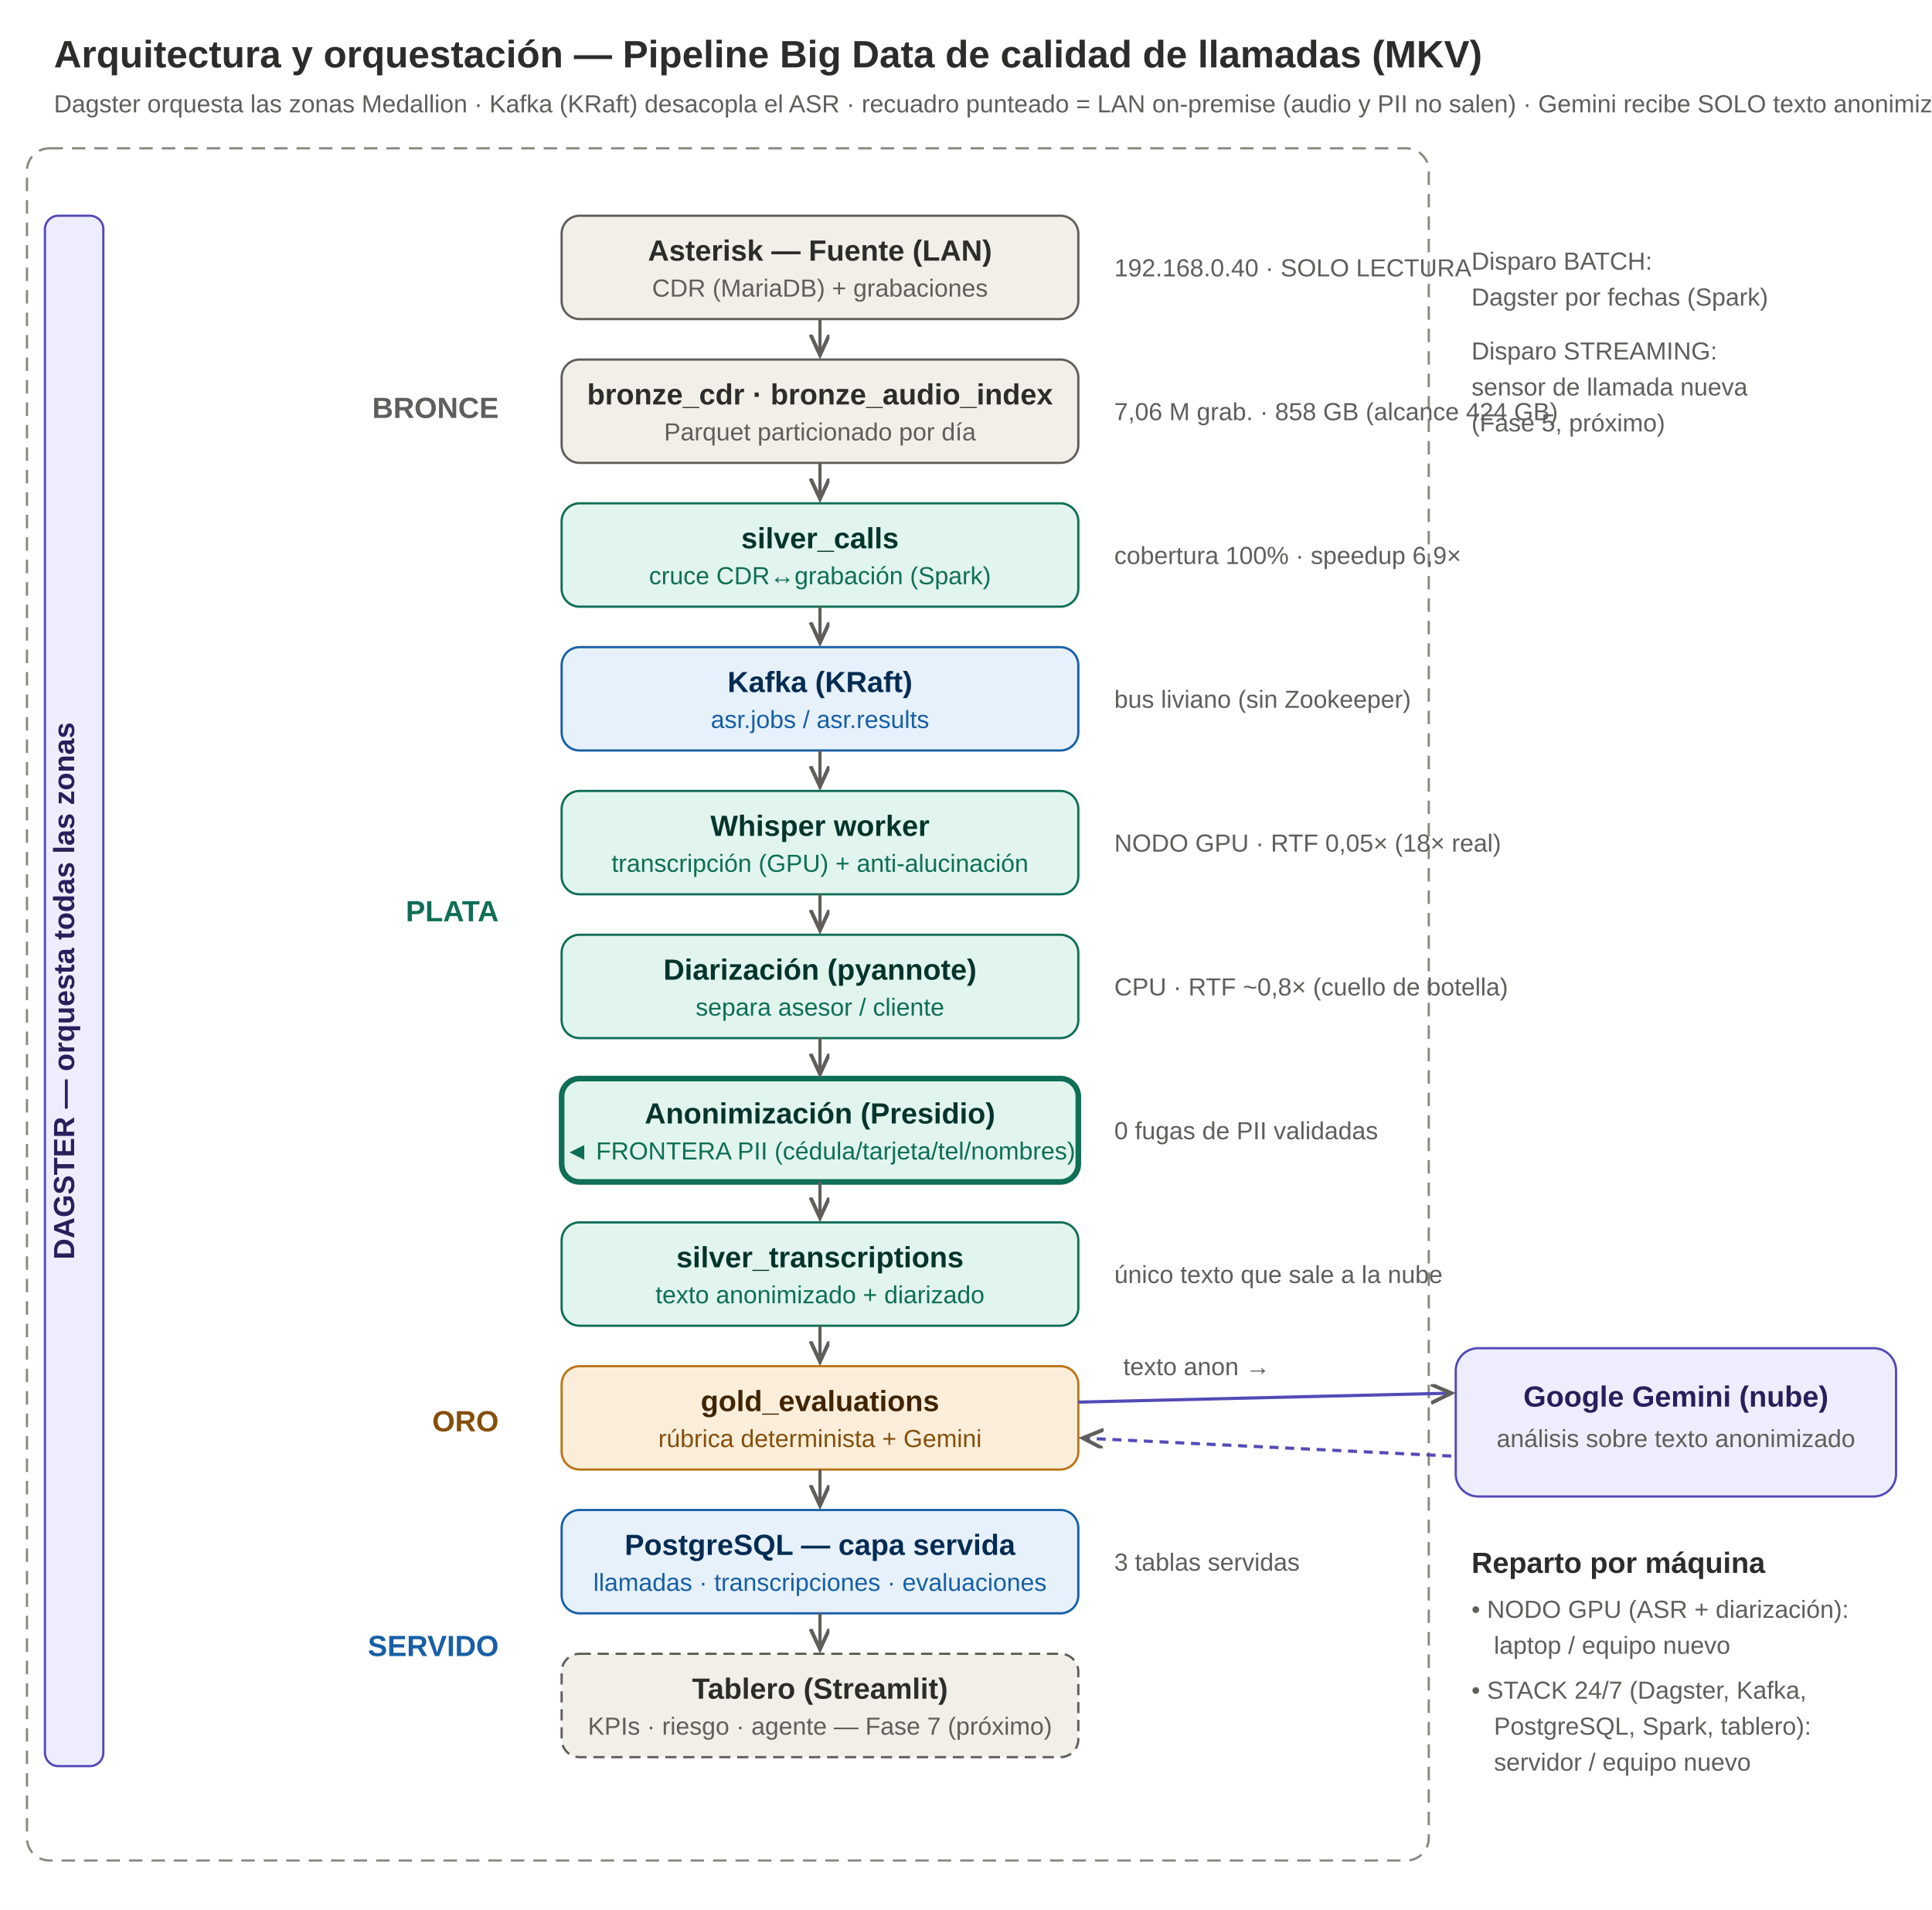
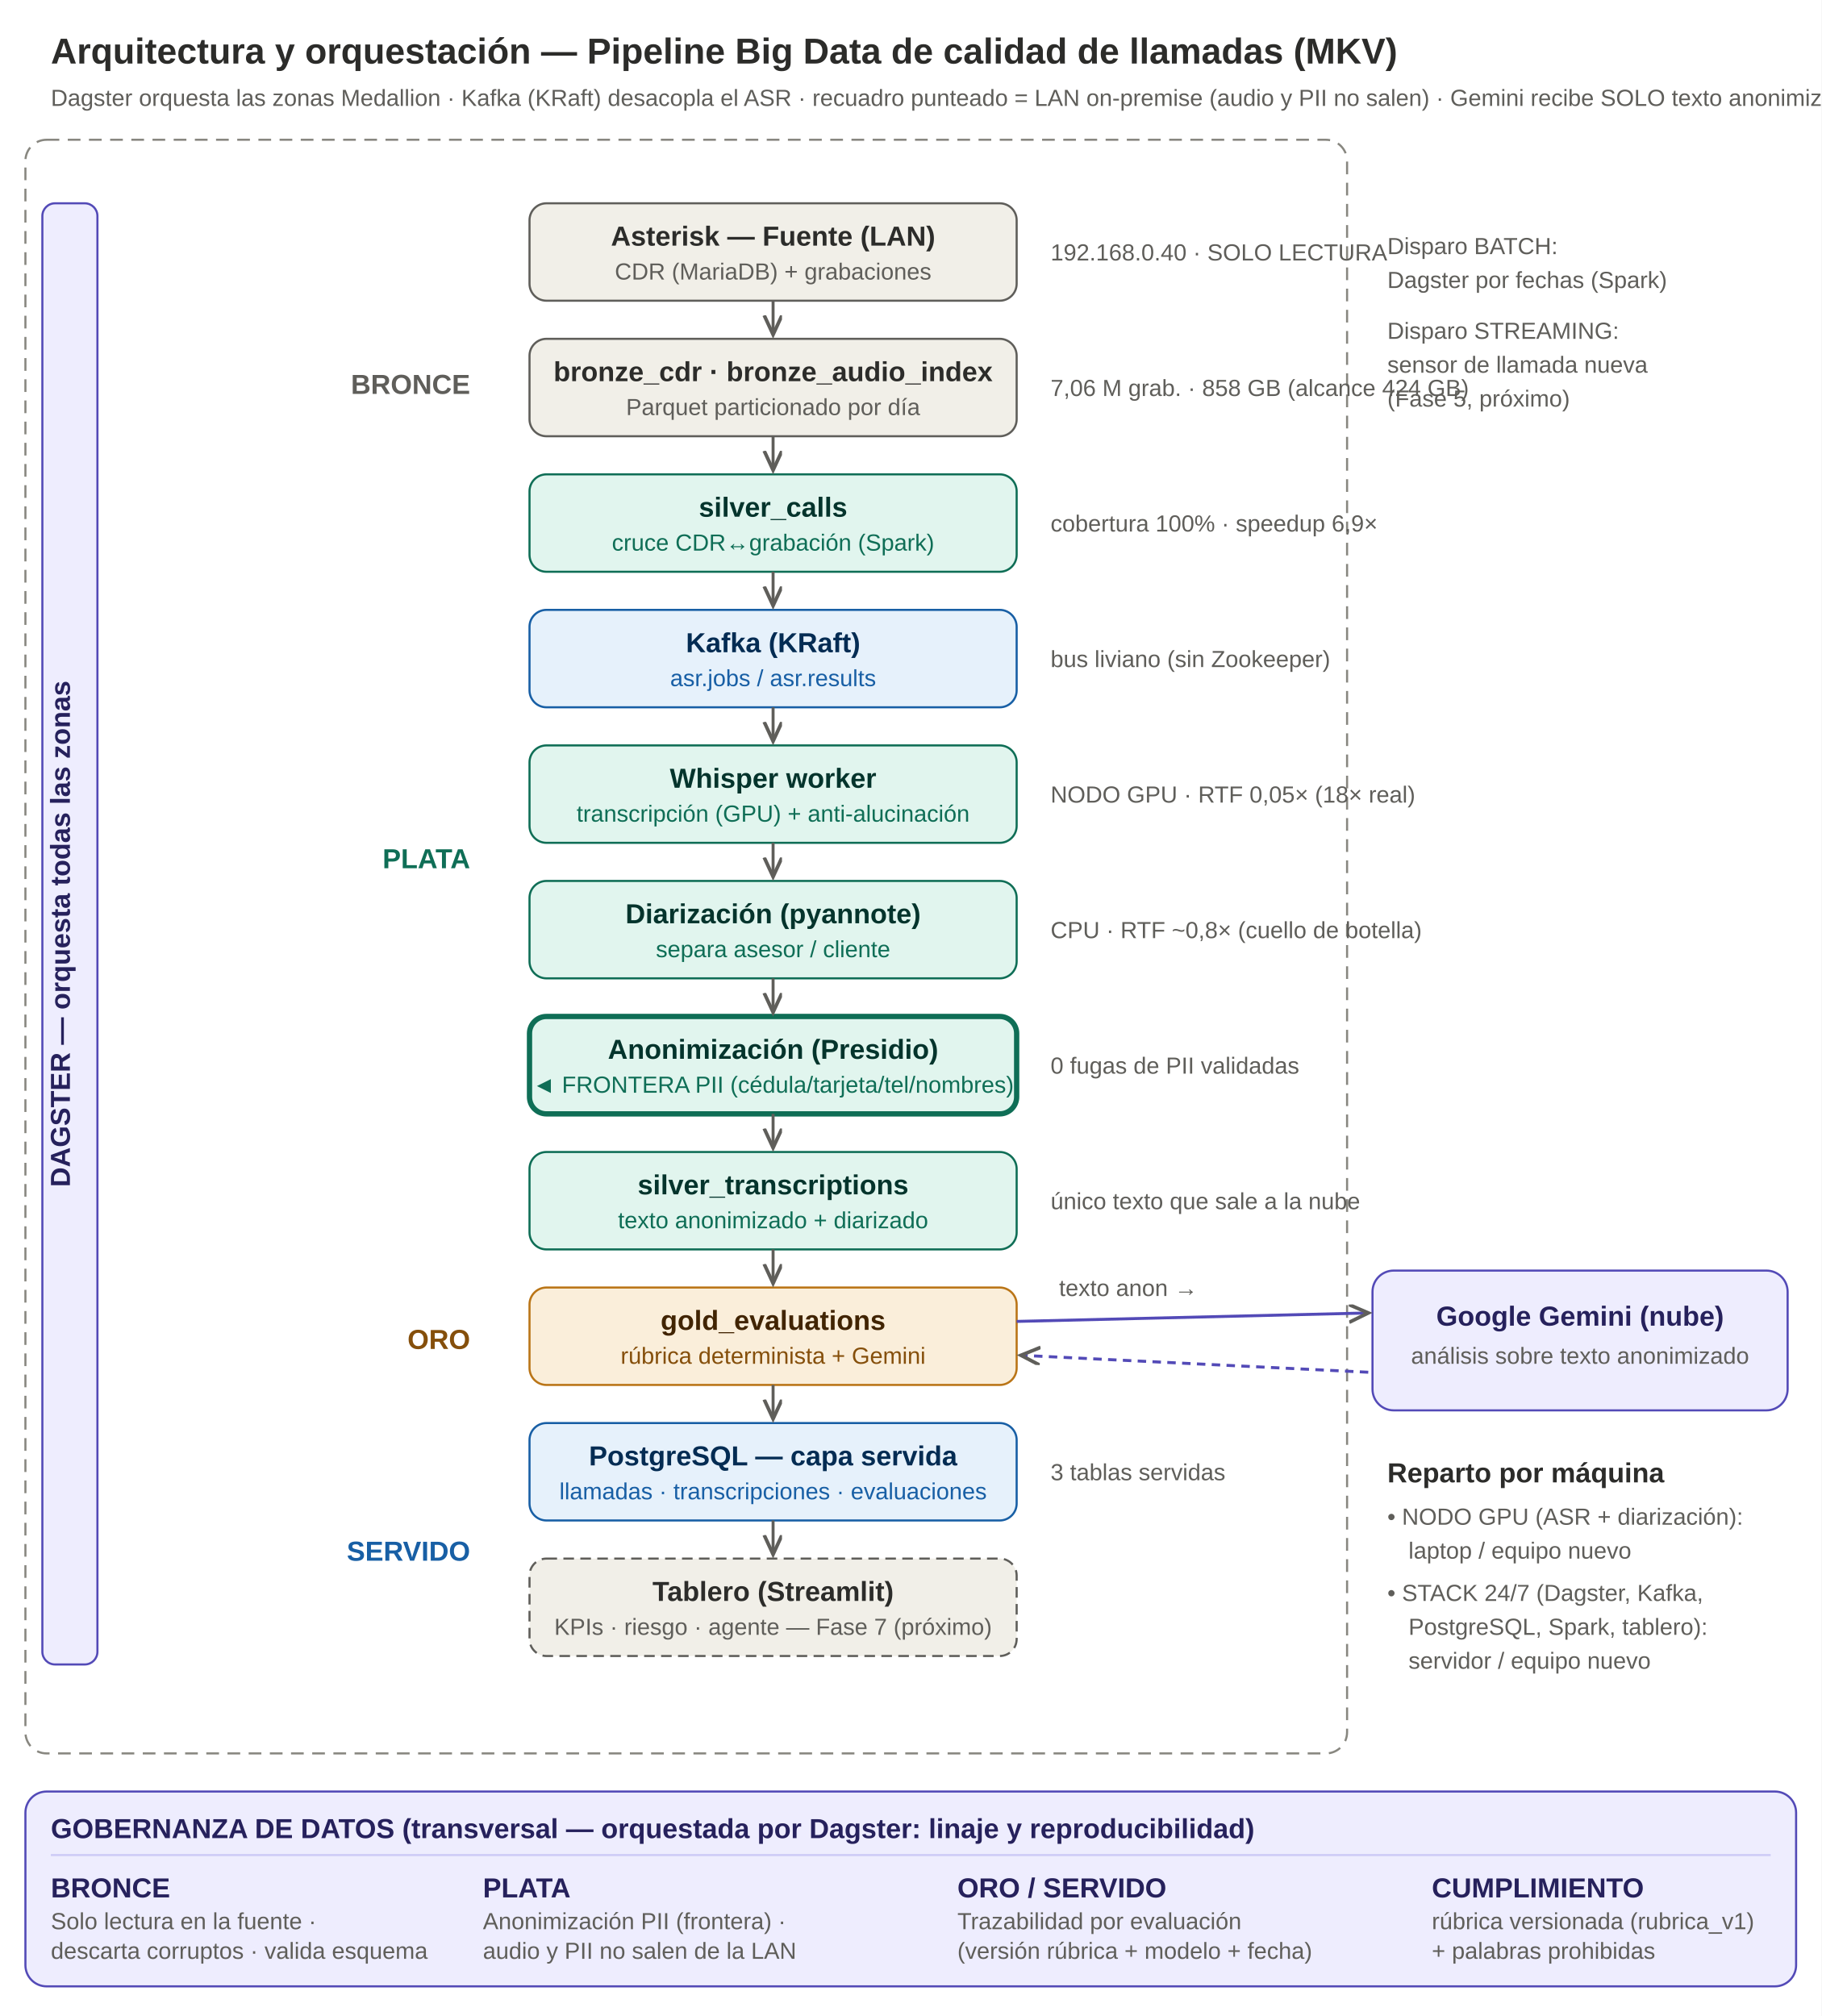
- <svg xmlns="http://www.w3.org/2000/svg" width="860" height="850" viewBox="0 0 860 850" font-family="Segoe UI, Arial, sans-serif">
-   <rect x="0" y="0" width="860" height="850" fill="#ffffff" />
+ <svg xmlns="http://www.w3.org/2000/svg" width="860" height="952" viewBox="0 0 860 952" font-family="Segoe UI, Arial, sans-serif">
+   <rect x="0" y="0" width="860" height="952" fill="#ffffff" />
  <style>
    .t{font-size:13px;fill:#2C2C2A}.th{font-size:13px;font-weight:600;fill:#2C2C2A}
    .ts{font-size:11px;fill:#5F5E5A}.zone{font-size:13px;font-weight:600}
    .tealt{fill:#04342C}.teals{fill:#0F6E56}.bluet{fill:#042C53}.blues{fill:#185FA5}
    .ambt{fill:#412402}.ambs{fill:#854F0B}.purt{fill:#26215C}
  </style>
  <defs>
    <marker id="ah" markerWidth="9" markerHeight="9" refX="6.5" refY="3" orient="auto">
      <path d="M0,0 L6.5,3 L0,6" fill="none" stroke="#5F5E5A" stroke-width="1.2" />
    </marker>
  </defs>
  <text x="24" y="30" font-size="17" font-weight="600" fill="#2C2C2A">Arquitectura y orquestación — Pipeline Big Data de calidad de llamadas (MKV)</text>
  <text class="ts" x="24" y="50">Dagster orquesta las zonas Medallion · Kafka (KRaft) desacopla el ASR · recuadro punteado = LAN on-premise (audio y PII no salen) · Gemini recibe SOLO texto anonimizado</text>
  <rect x="12" y="66" width="624" height="762" rx="10" fill="none" stroke="#888780" stroke-dasharray="6 4" />
  <rect x="20" y="96" width="26" height="690" rx="6" fill="#EEEDFE" stroke="#534AB7" />
  <text class="th purt" transform="rotate(-90 33 441)" x="33" y="441" text-anchor="middle">DAGSTER — orquesta todas las zonas</text>
  <text class="zone" x="222" y="186" text-anchor="end" fill="#5F5E5A">BRONCE</text>
  <text class="zone" x="222" y="410" text-anchor="end" fill="#0F6E56">PLATA</text>
  <text class="zone" x="222" y="637" text-anchor="end" fill="#854F0B">ORO</text>
  <text class="zone" x="222" y="737" text-anchor="end" fill="#185FA5">SERVIDO</text>
  <rect x="250" y="96" width="230" height="46" rx="8" fill="#F1EFE8" stroke="#5F5E5A" />
  <text class="th" x="365" y="116" text-anchor="middle">Asterisk — Fuente (LAN)</text>
  <text class="ts" x="365" y="132" text-anchor="middle">CDR (MariaDB) + grabaciones</text>
  <rect x="250" y="160" width="230" height="46" rx="8" fill="#F1EFE8" stroke="#5F5E5A" />
  <text class="th" x="365" y="180" text-anchor="middle">bronze_cdr · bronze_audio_index</text>
  <text class="ts" x="365" y="196" text-anchor="middle">Parquet particionado por día</text>
  <rect x="250" y="224" width="230" height="46" rx="8" fill="#E1F5EE" stroke="#0F6E56" />
  <text class="th tealt" x="365" y="244" text-anchor="middle">silver_calls</text>
  <text class="ts teals" x="365" y="260" text-anchor="middle">cruce CDR↔grabación (Spark)</text>
  <rect x="250" y="288" width="230" height="46" rx="8" fill="#E6F1FB" stroke="#185FA5" />
  <text class="th bluet" x="365" y="308" text-anchor="middle">Kafka (KRaft)</text>
  <text class="ts blues" x="365" y="324" text-anchor="middle">asr.jobs / asr.results</text>
  <rect x="250" y="352" width="230" height="46" rx="8" fill="#E1F5EE" stroke="#0F6E56" />
  <text class="th tealt" x="365" y="372" text-anchor="middle">Whisper worker</text>
  <text class="ts teals" x="365" y="388" text-anchor="middle">transcripción (GPU) + anti-alucinación</text>
  <rect x="250" y="416" width="230" height="46" rx="8" fill="#E1F5EE" stroke="#0F6E56" />
  <text class="th tealt" x="365" y="436" text-anchor="middle">Diarización (pyannote)</text>
  <text class="ts teals" x="365" y="452" text-anchor="middle">separa asesor / cliente</text>
  <rect x="250" y="480" width="230" height="46" rx="8" fill="#E1F5EE" stroke="#0F6E56" stroke-width="2.5" />
  <text class="th tealt" x="365" y="500" text-anchor="middle">Anonimización (Presidio)</text>
  <text class="ts teals" x="365" y="516" text-anchor="middle">◄ FRONTERA PII (cédula/tarjeta/tel/nombres)</text>
  <rect x="250" y="544" width="230" height="46" rx="8" fill="#E1F5EE" stroke="#0F6E56" />
  <text class="th tealt" x="365" y="564" text-anchor="middle">silver_transcriptions</text>
  <text class="ts teals" x="365" y="580" text-anchor="middle">texto anonimizado + diarizado</text>
  <rect x="250" y="608" width="230" height="46" rx="8" fill="#FAEEDA" stroke="#BA7517" />
  <text class="th ambt" x="365" y="628" text-anchor="middle">gold_evaluations</text>
  <text class="ts ambs" x="365" y="644" text-anchor="middle">rúbrica determinista + Gemini</text>
  <rect x="250" y="672" width="230" height="46" rx="8" fill="#E6F1FB" stroke="#185FA5" />
  <text class="th bluet" x="365" y="692" text-anchor="middle">PostgreSQL — capa servida</text>
  <text class="ts blues" x="365" y="708" text-anchor="middle">llamadas · transcripciones · evaluaciones</text>
  <rect x="250" y="736" width="230" height="46" rx="8" fill="#F1EFE8" stroke="#5F5E5A" stroke-dasharray="5 3" />
  <text class="th" x="365" y="756" text-anchor="middle">Tablero (Streamlit)</text>
  <text class="ts" x="365" y="772" text-anchor="middle">KPIs · riesgo · agente — Fase 7 (próximo)</text>
  <g stroke="#5F5E5A" stroke-width="1.4" marker-end="url(#ah)" fill="none">
    <line x1="365" y1="142" x2="365" y2="158" />
    <line x1="365" y1="206" x2="365" y2="222" />
    <line x1="365" y1="270" x2="365" y2="286" />
    <line x1="365" y1="334" x2="365" y2="350" />
    <line x1="365" y1="398" x2="365" y2="414" />
    <line x1="365" y1="462" x2="365" y2="478" />
    <line x1="365" y1="526" x2="365" y2="542" />
    <line x1="365" y1="590" x2="365" y2="606" />
    <line x1="365" y1="654" x2="365" y2="670" />
    <line x1="365" y1="718" x2="365" y2="734" />
  </g>
  <text class="ts" x="496" y="123">192.168.0.40 · SOLO LECTURA</text>
  <text class="ts" x="496" y="187">7,06 M grab. · 858 GB (alcance 424 GB)</text>
  <text class="ts" x="496" y="251">cobertura 100% · speedup 6,9×</text>
  <text class="ts" x="496" y="315">bus liviano (sin Zookeeper)</text>
  <text class="ts" x="496" y="379">NODO GPU · RTF 0,05× (18× real)</text>
  <text class="ts" x="496" y="443">CPU · RTF ~0,8× (cuello de botella)</text>
  <text class="ts" x="496" y="507">0 fugas de PII validadas</text>
  <text class="ts" x="496" y="571">único texto que sale a la nube</text>
  <text class="ts" x="496" y="699">3 tablas servidas</text>
  <rect x="648" y="600" width="196" height="66" rx="10" fill="#EEEDFE" stroke="#534AB7" />
  <text class="th purt" x="746" y="626" text-anchor="middle">Google Gemini (nube)</text>
  <text class="ts" x="746" y="644" text-anchor="middle" fill="#534AB7">análisis sobre texto anonimizado</text>
  <g stroke="#534AB7" stroke-width="1.4" marker-end="url(#ah)" fill="none">
    <line x1="480" y1="624" x2="646" y2="620" />
  </g>
  <g stroke="#534AB7" stroke-width="1.4" marker-end="url(#ah)" fill="none" stroke-dasharray="4 3">
    <line x1="646" y1="648" x2="482" y2="640" />
  </g>
  <text class="ts" x="500" y="612" fill="#534AB7">texto anon →</text>
  <text class="th" x="655" y="700">Reparto por máquina</text>
  <text class="ts" x="655" y="720">• NODO GPU (ASR + diarización):</text>
  <text class="ts" x="665" y="736">laptop / equipo nuevo</text>
  <text class="ts" x="655" y="756">• STACK 24/7 (Dagster, Kafka,</text>
  <text class="ts" x="665" y="772">PostgreSQL, Spark, tablero):</text>
  <text class="ts" x="665" y="788">servidor / equipo nuevo</text>
  <text class="ts" x="655" y="120" fill="#5F5E5A">Disparo BATCH:</text>
  <text class="ts" x="655" y="136">Dagster por fechas (Spark)</text>
  <text class="ts" x="655" y="160" fill="#5F5E5A">Disparo STREAMING:</text>
  <text class="ts" x="655" y="176">sensor de llamada nueva</text>
  <text class="ts" x="655" y="192">(Fase 5, próximo)</text>
+   <rect x="12" y="846" width="836" height="92" rx="10" fill="#EEEDFE" stroke="#534AB7" />
+   <text class="th purt" x="24" y="868">GOBERNANZA DE DATOS (transversal — orquestada por Dagster: linaje y reproducibilidad)</text>
+   <line x1="24" y1="876" x2="836" y2="876" stroke="#CECBF6" />
+   <text class="th purt" x="24" y="896">BRONCE</text>
+   <text class="ts" x="24" y="911">Solo lectura en la fuente ·</text>
+   <text class="ts" x="24" y="925">descarta corruptos · valida esquema</text>
+   <text class="th purt" x="228" y="896">PLATA</text>
+   <text class="ts" x="228" y="911">Anonimización PII (frontera) ·</text>
+   <text class="ts" x="228" y="925">audio y PII no salen de la LAN</text>
+   <text class="th purt" x="452" y="896">ORO / SERVIDO</text>
+   <text class="ts" x="452" y="911">Trazabilidad por evaluación</text>
+   <text class="ts" x="452" y="925">(versión rúbrica + modelo + fecha)</text>
+   <text class="th purt" x="676" y="896">CUMPLIMIENTO</text>
+   <text class="ts" x="676" y="911">rúbrica versionada (rubrica_v1)</text>
+   <text class="ts" x="676" y="925">+ palabras prohibidas</text>
</svg>
